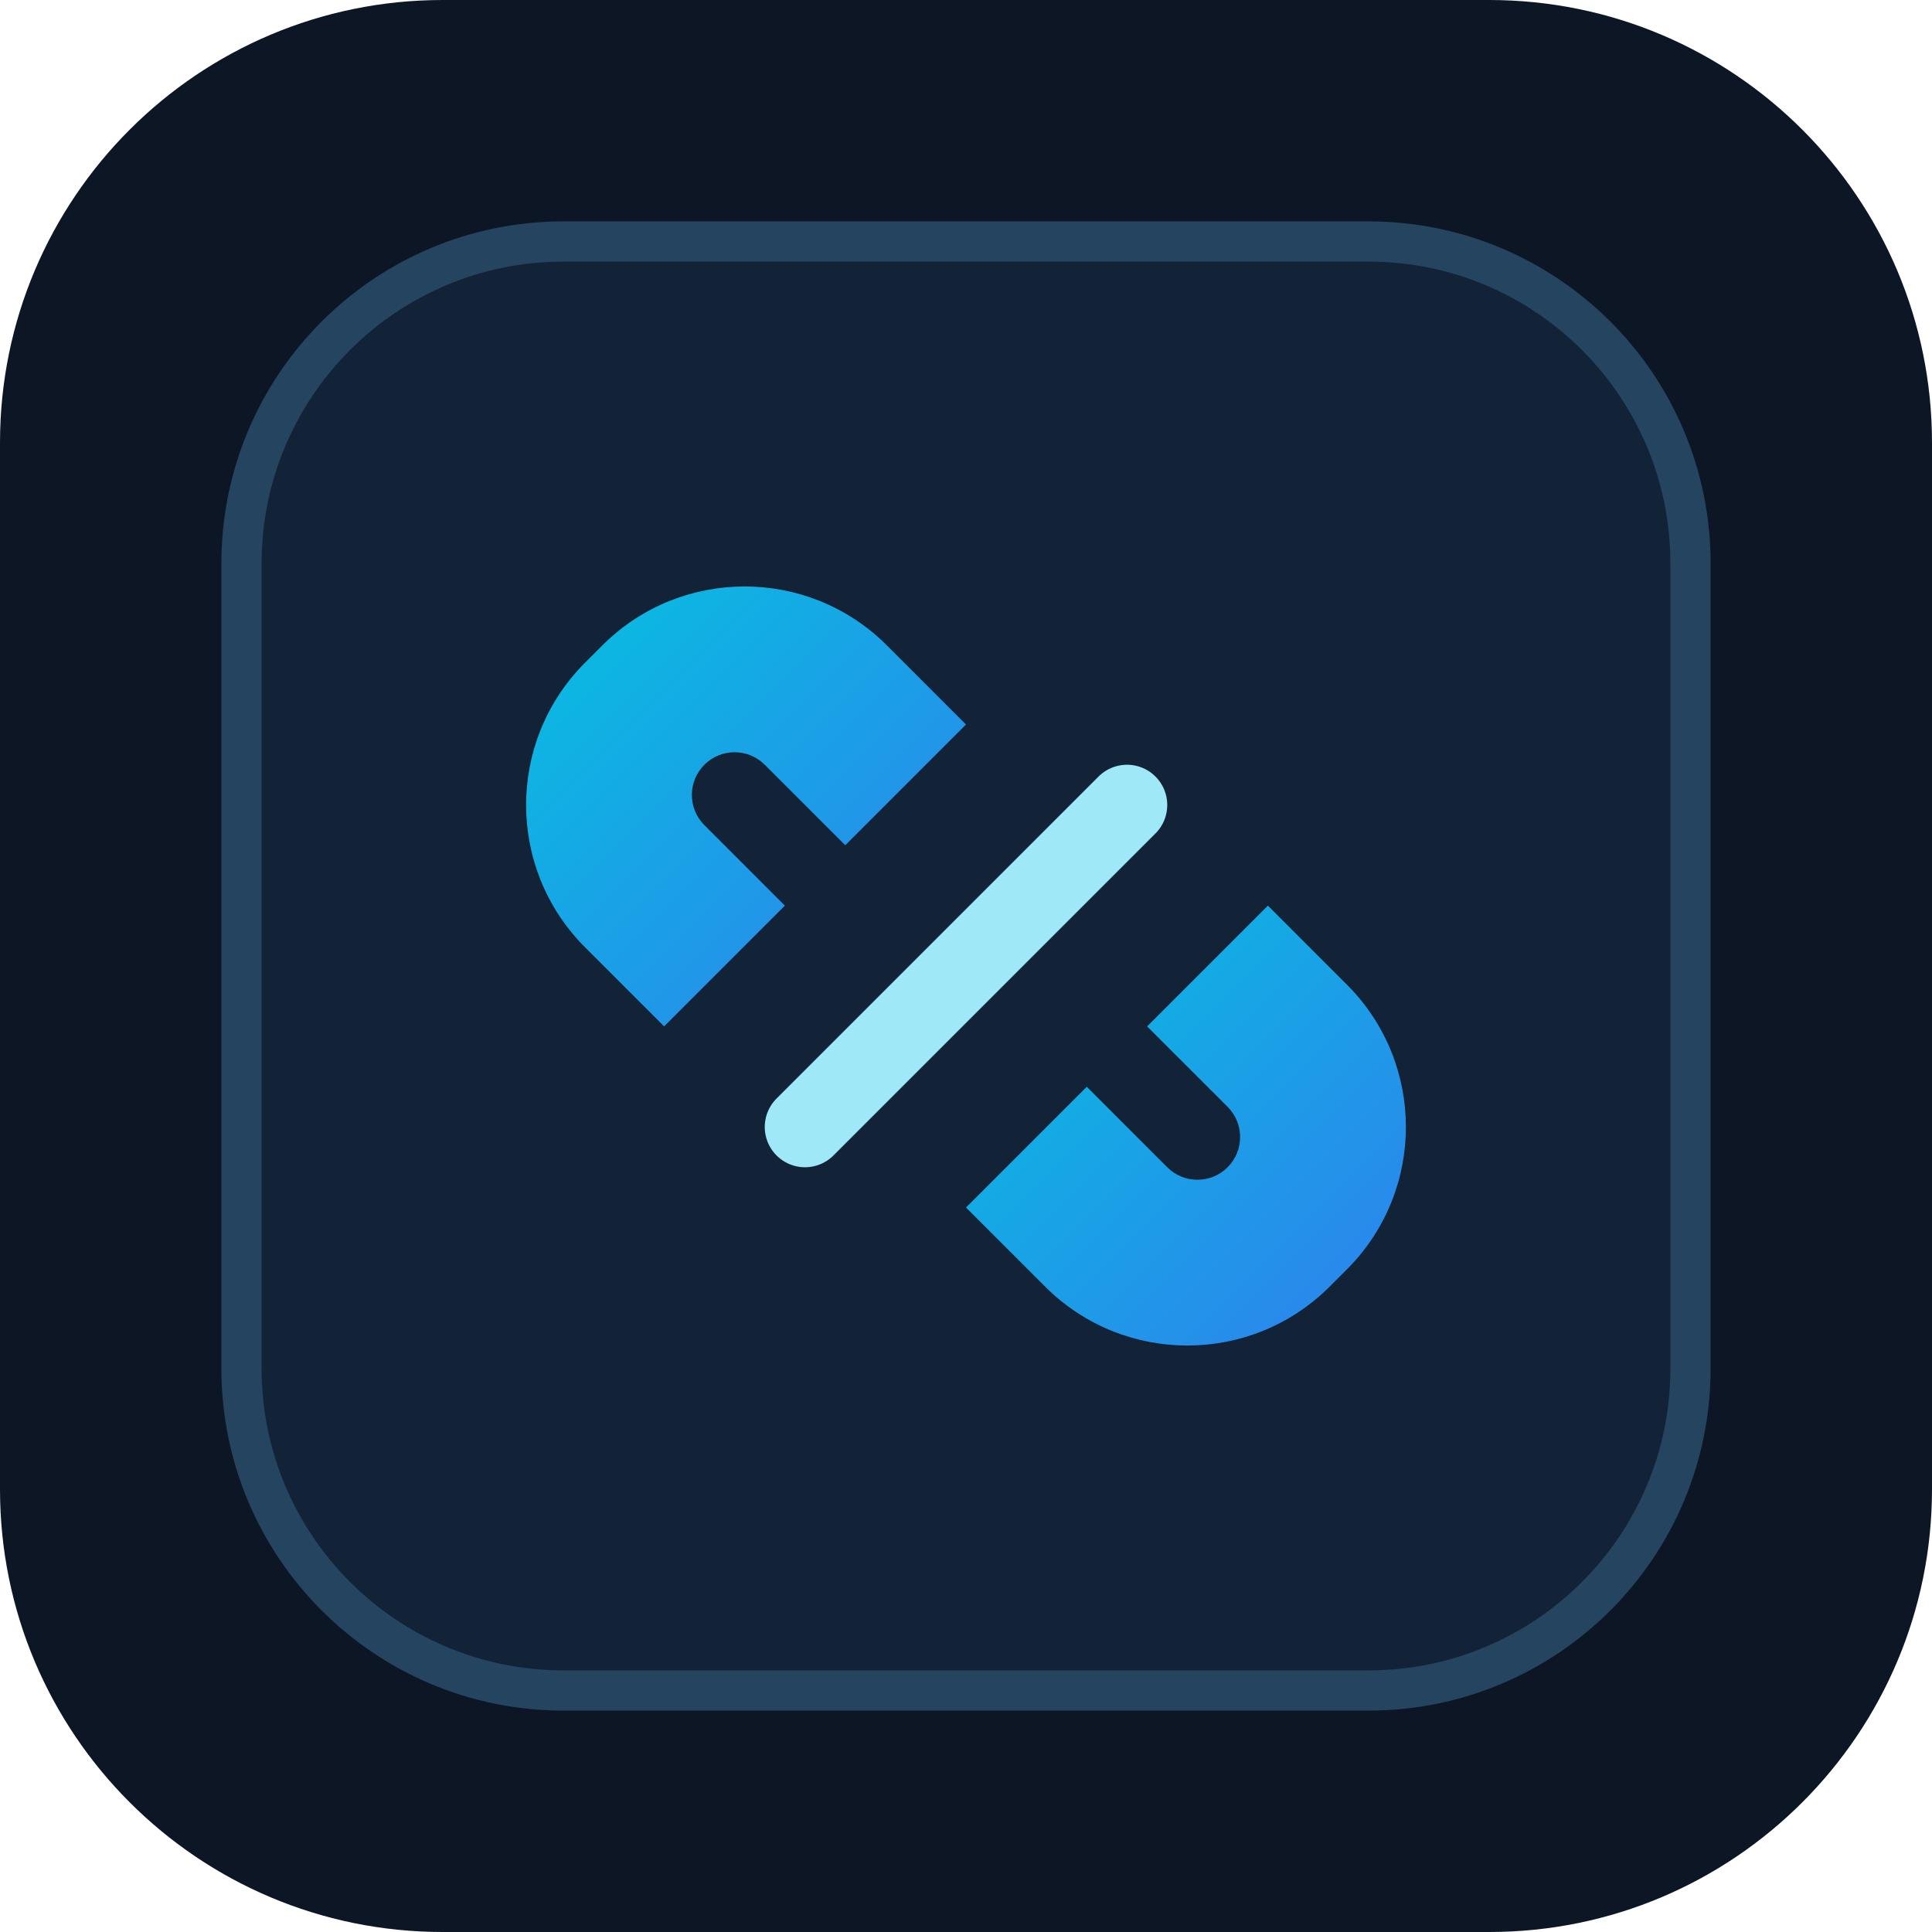
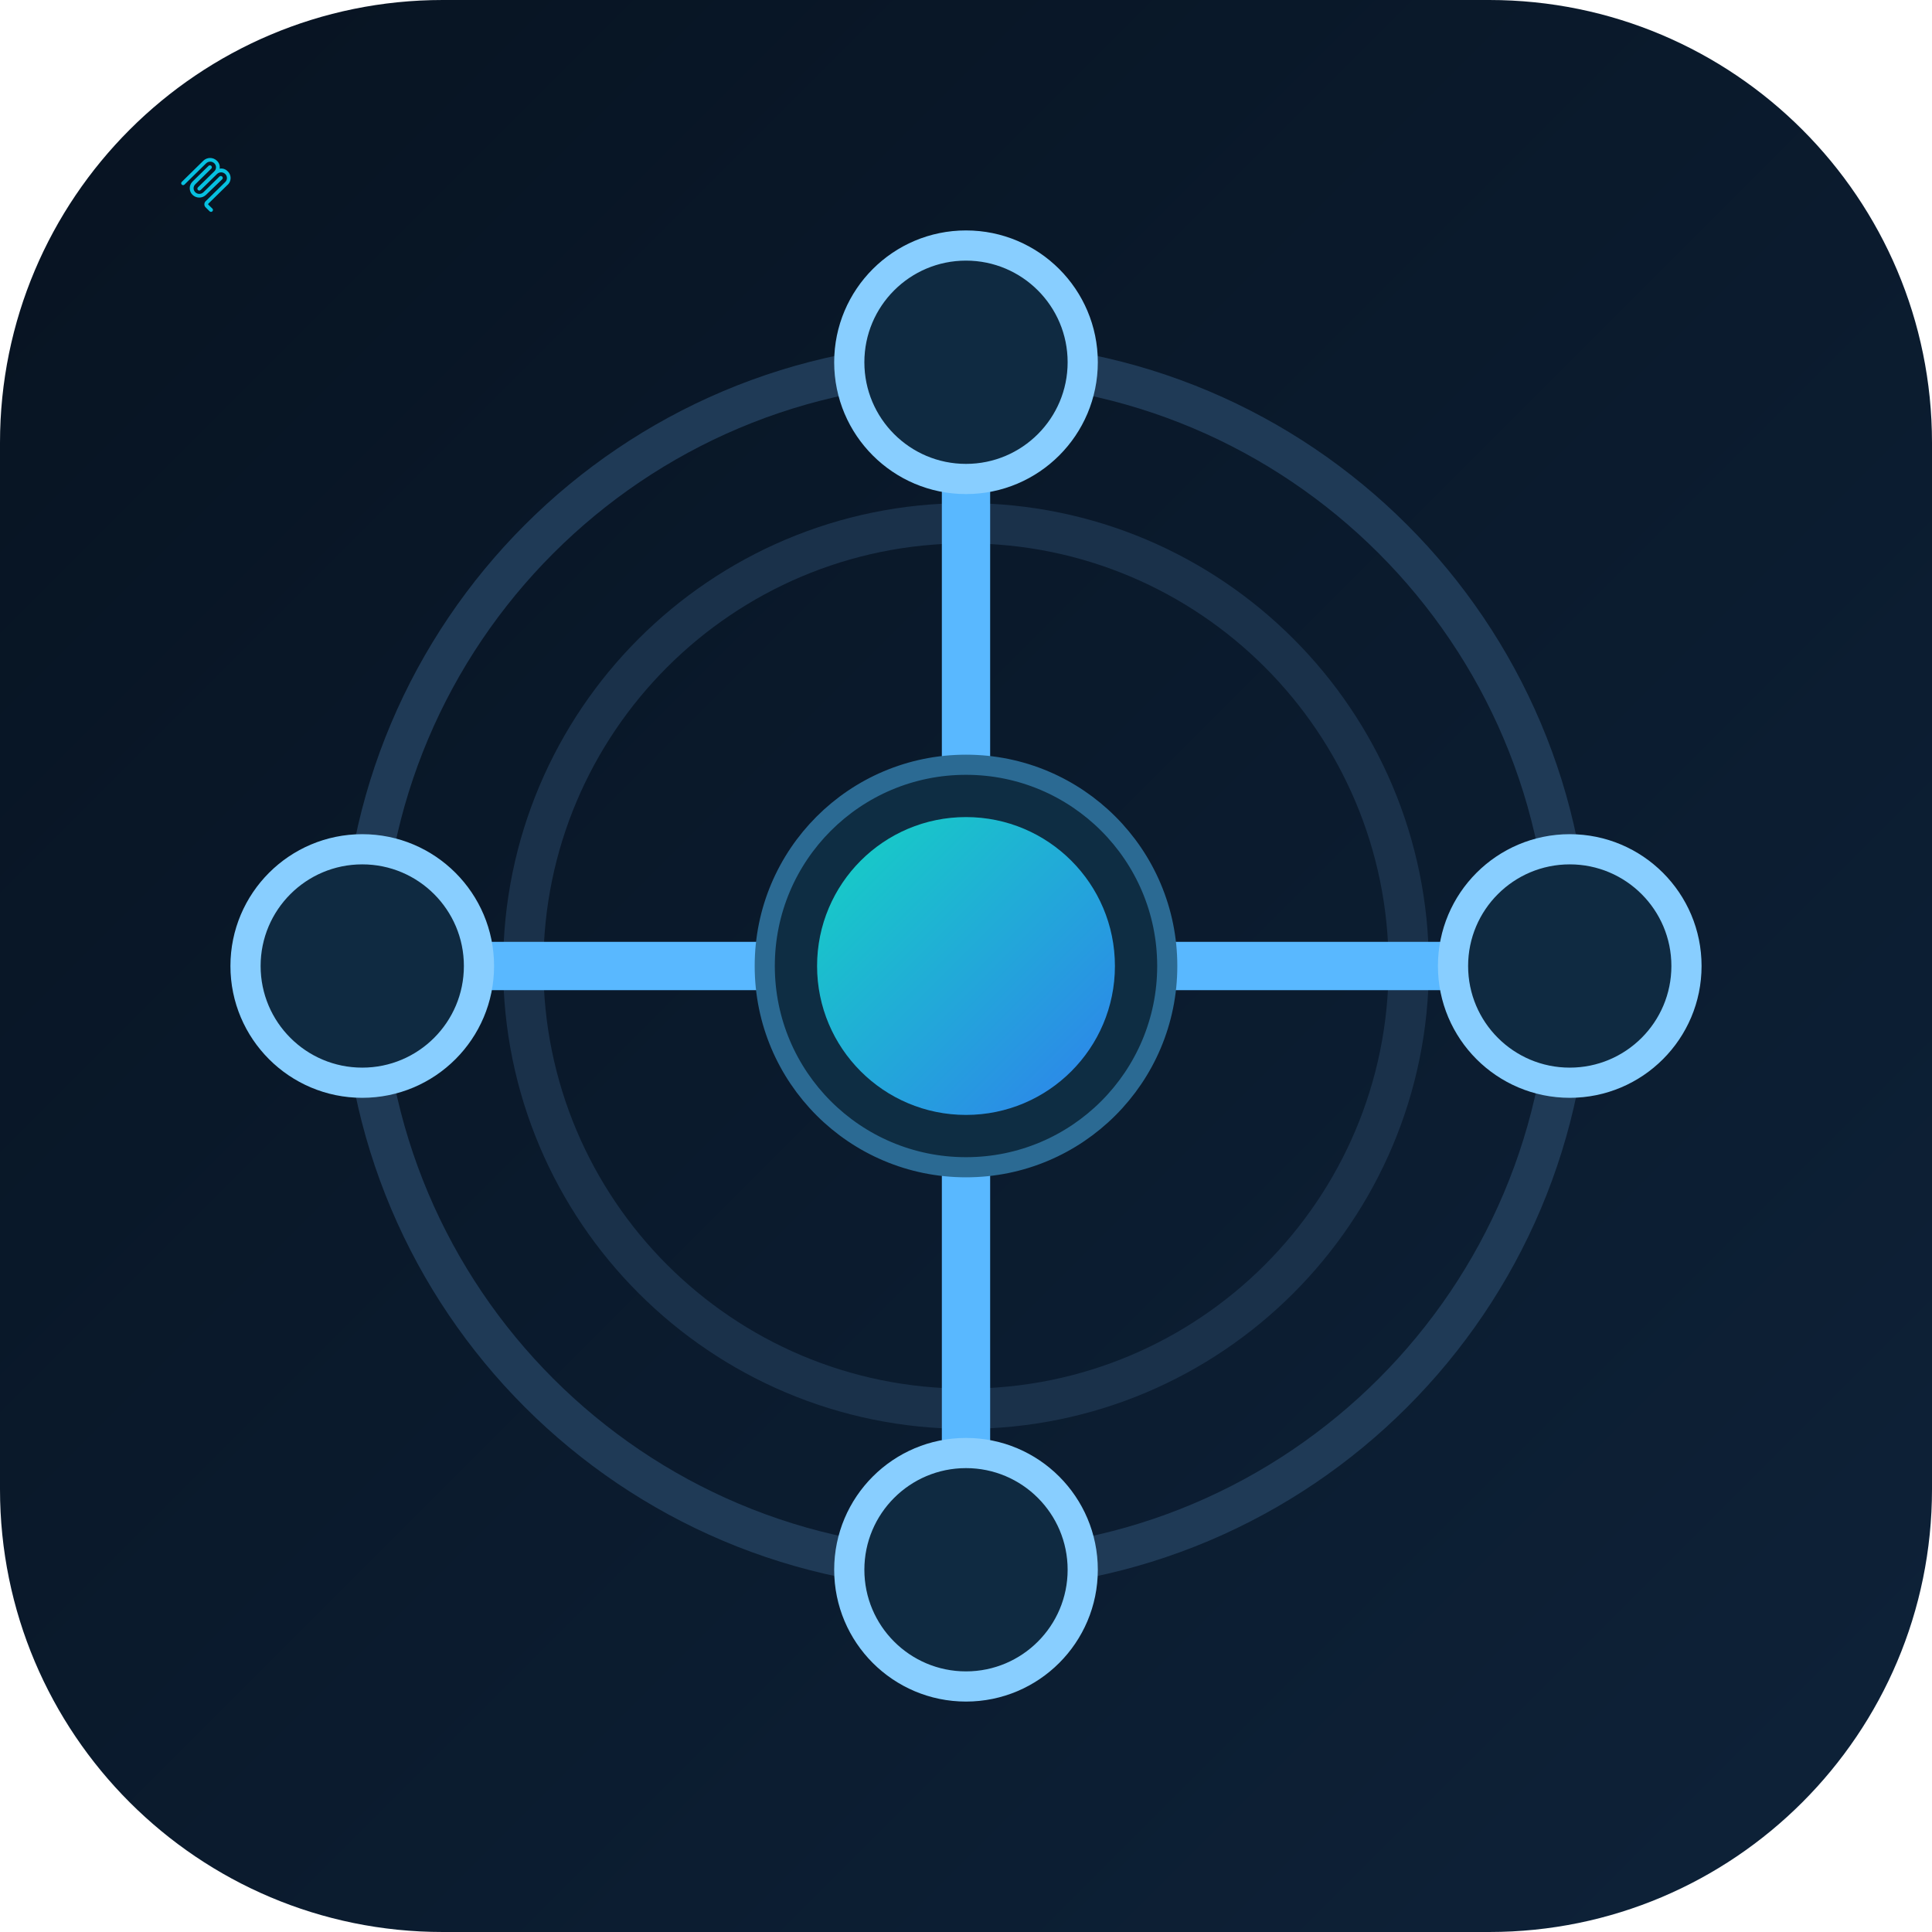
<svg xmlns="http://www.w3.org/2000/svg" viewBox="0 0 96 96" width="96" height="96">
  <defs>
-     <linearGradient id="g" x1="0" y1="0" x2="1" y2="1">
-       <stop offset="0%" stop-color="#06C0E0" />
+     <linearGradient id="bg" x1="0" y1="0" x2="1" y2="1">
+       <stop offset="0%" stop-color="#071321" />
+       <stop offset="100%" stop-color="#0E2239" />
+     </linearGradient>
+     <linearGradient id="hub" x1="0" y1="0" x2="1" y2="1">
+       <stop offset="0%" stop-color="#14D3C3" />
      <stop offset="100%" stop-color="#2F80ED" />
    </linearGradient>
  </defs>
-   <rect width="96" height="96" rx="22" fill="#0C1624" />
-   <rect x="12" y="12" width="72" height="72" rx="16" fill="#122338" stroke="#24445F" stroke-width="2" />
-   <path d="M30 32a10 10 0 0 1 14 0l4 4-6 6-4-4a2 2 0 0 0-3 3l4 4-6 6-4-4a10 10 0 0 1 0-14z" fill="url(#g)" />
-   <path d="M66 64a10 10 0 0 1-14 0l-4-4 6-6 4 4a2 2 0 0 0 3-3l-4-4 6-6 4 4a10 10 0 0 1 0 14z" fill="url(#g)" />
-   <path d="M40 56l16-16" stroke="#9EE8F7" stroke-width="4" stroke-linecap="round" />
+   <rect width="96" height="96" rx="22" fill="url(#bg)" />
+   <circle cx="48" cy="48" r="30" fill="none" stroke="#1f3a56" stroke-width="2" />
+   <circle cx="48" cy="48" r="22" fill="none" stroke="#1a314a" stroke-width="2" />
+   <path d="M48 48 L48 18" stroke="#59b8ff" stroke-width="2.4" stroke-linecap="round" />
+   <path d="M48 48 L78 48" stroke="#59b8ff" stroke-width="2.4" stroke-linecap="round" />
+   <path d="M48 48 L48 78" stroke="#59b8ff" stroke-width="2.4" stroke-linecap="round" />
+   <path d="M48 48 L18 48" stroke="#59b8ff" stroke-width="2.4" stroke-linecap="round" />
+   <circle cx="48" cy="48" r="10" fill="#0e2d43" stroke="#2b6a93" />
+   <circle cx="48" cy="48" r="7.4" fill="url(#hub)" />
+   <circle cx="48" cy="18" r="5.8" fill="#0f2a41" stroke="#88ceff" stroke-width="1.5" />
+   <circle cx="78" cy="48" r="5.8" fill="#0f2a41" stroke="#88ceff" stroke-width="1.5" />
+   <circle cx="48" cy="78" r="5.8" fill="#0f2a41" stroke="#88ceff" stroke-width="1.5" />
+   <circle cx="18" cy="48" r="5.8" fill="#0f2a41" stroke="#88ceff" stroke-width="1.5" />
+   <path d="m57.3 50.5l-.04.03l-3.04 2.98a.1.1 0 0 0 0 .14l.01.01l.63.61a.29.29 0 0 1 0 .41l-.01.01a.3.3 0 0 1-.42 0l-.62-.61a.67.67 0 0 1 0-.96l3.04-2.98a.86.86 0 0 0 .02-1.22l-.01-.02l-.02-.01a.91.91 0 0 0-1.26 0l-2.51 2.46h-.01l-.03.03a.3.3 0 0 1-.42 0a.29.29 0 0 1 0-.41l.01-.01l2.54-2.49a.86.86 0 0 0 .01-1.22l-.02-.02a.91.91 0 0 0-1.26 0l-3.37 3.31a.3.3 0 0 1-.42 0a.29.29 0 0 1-.01-.41l.01-.01l3.35-3.29a1.51 1.51 0 0 1 2.1 0a1.36 1.36 0 0 1 .43 1.24a1.34 1.34 0 0 1 1.25.41l.02.01a1.44 1.44 0 0 1 .02 2.04m-.89-.82a.29.29 0 0 0 0-.41l-.01-.01a.3.3 0 0 0-.42 0l-2.49 2.44a.91.91 0 0 1-1.26 0a.86.86 0 0 1 0-1.24l2.49-2.44a.29.29 0 0 0 0-.41l-.01-.01a.3.3 0 0 0-.42 0l-2.49 2.44a1.44 1.44 0 0 0 0 2.06a1.51 1.51 0 0 0 2.1 0z" fill="#06C0E0" transform="translate(-7 -7) scale(0.32)" />
</svg>
